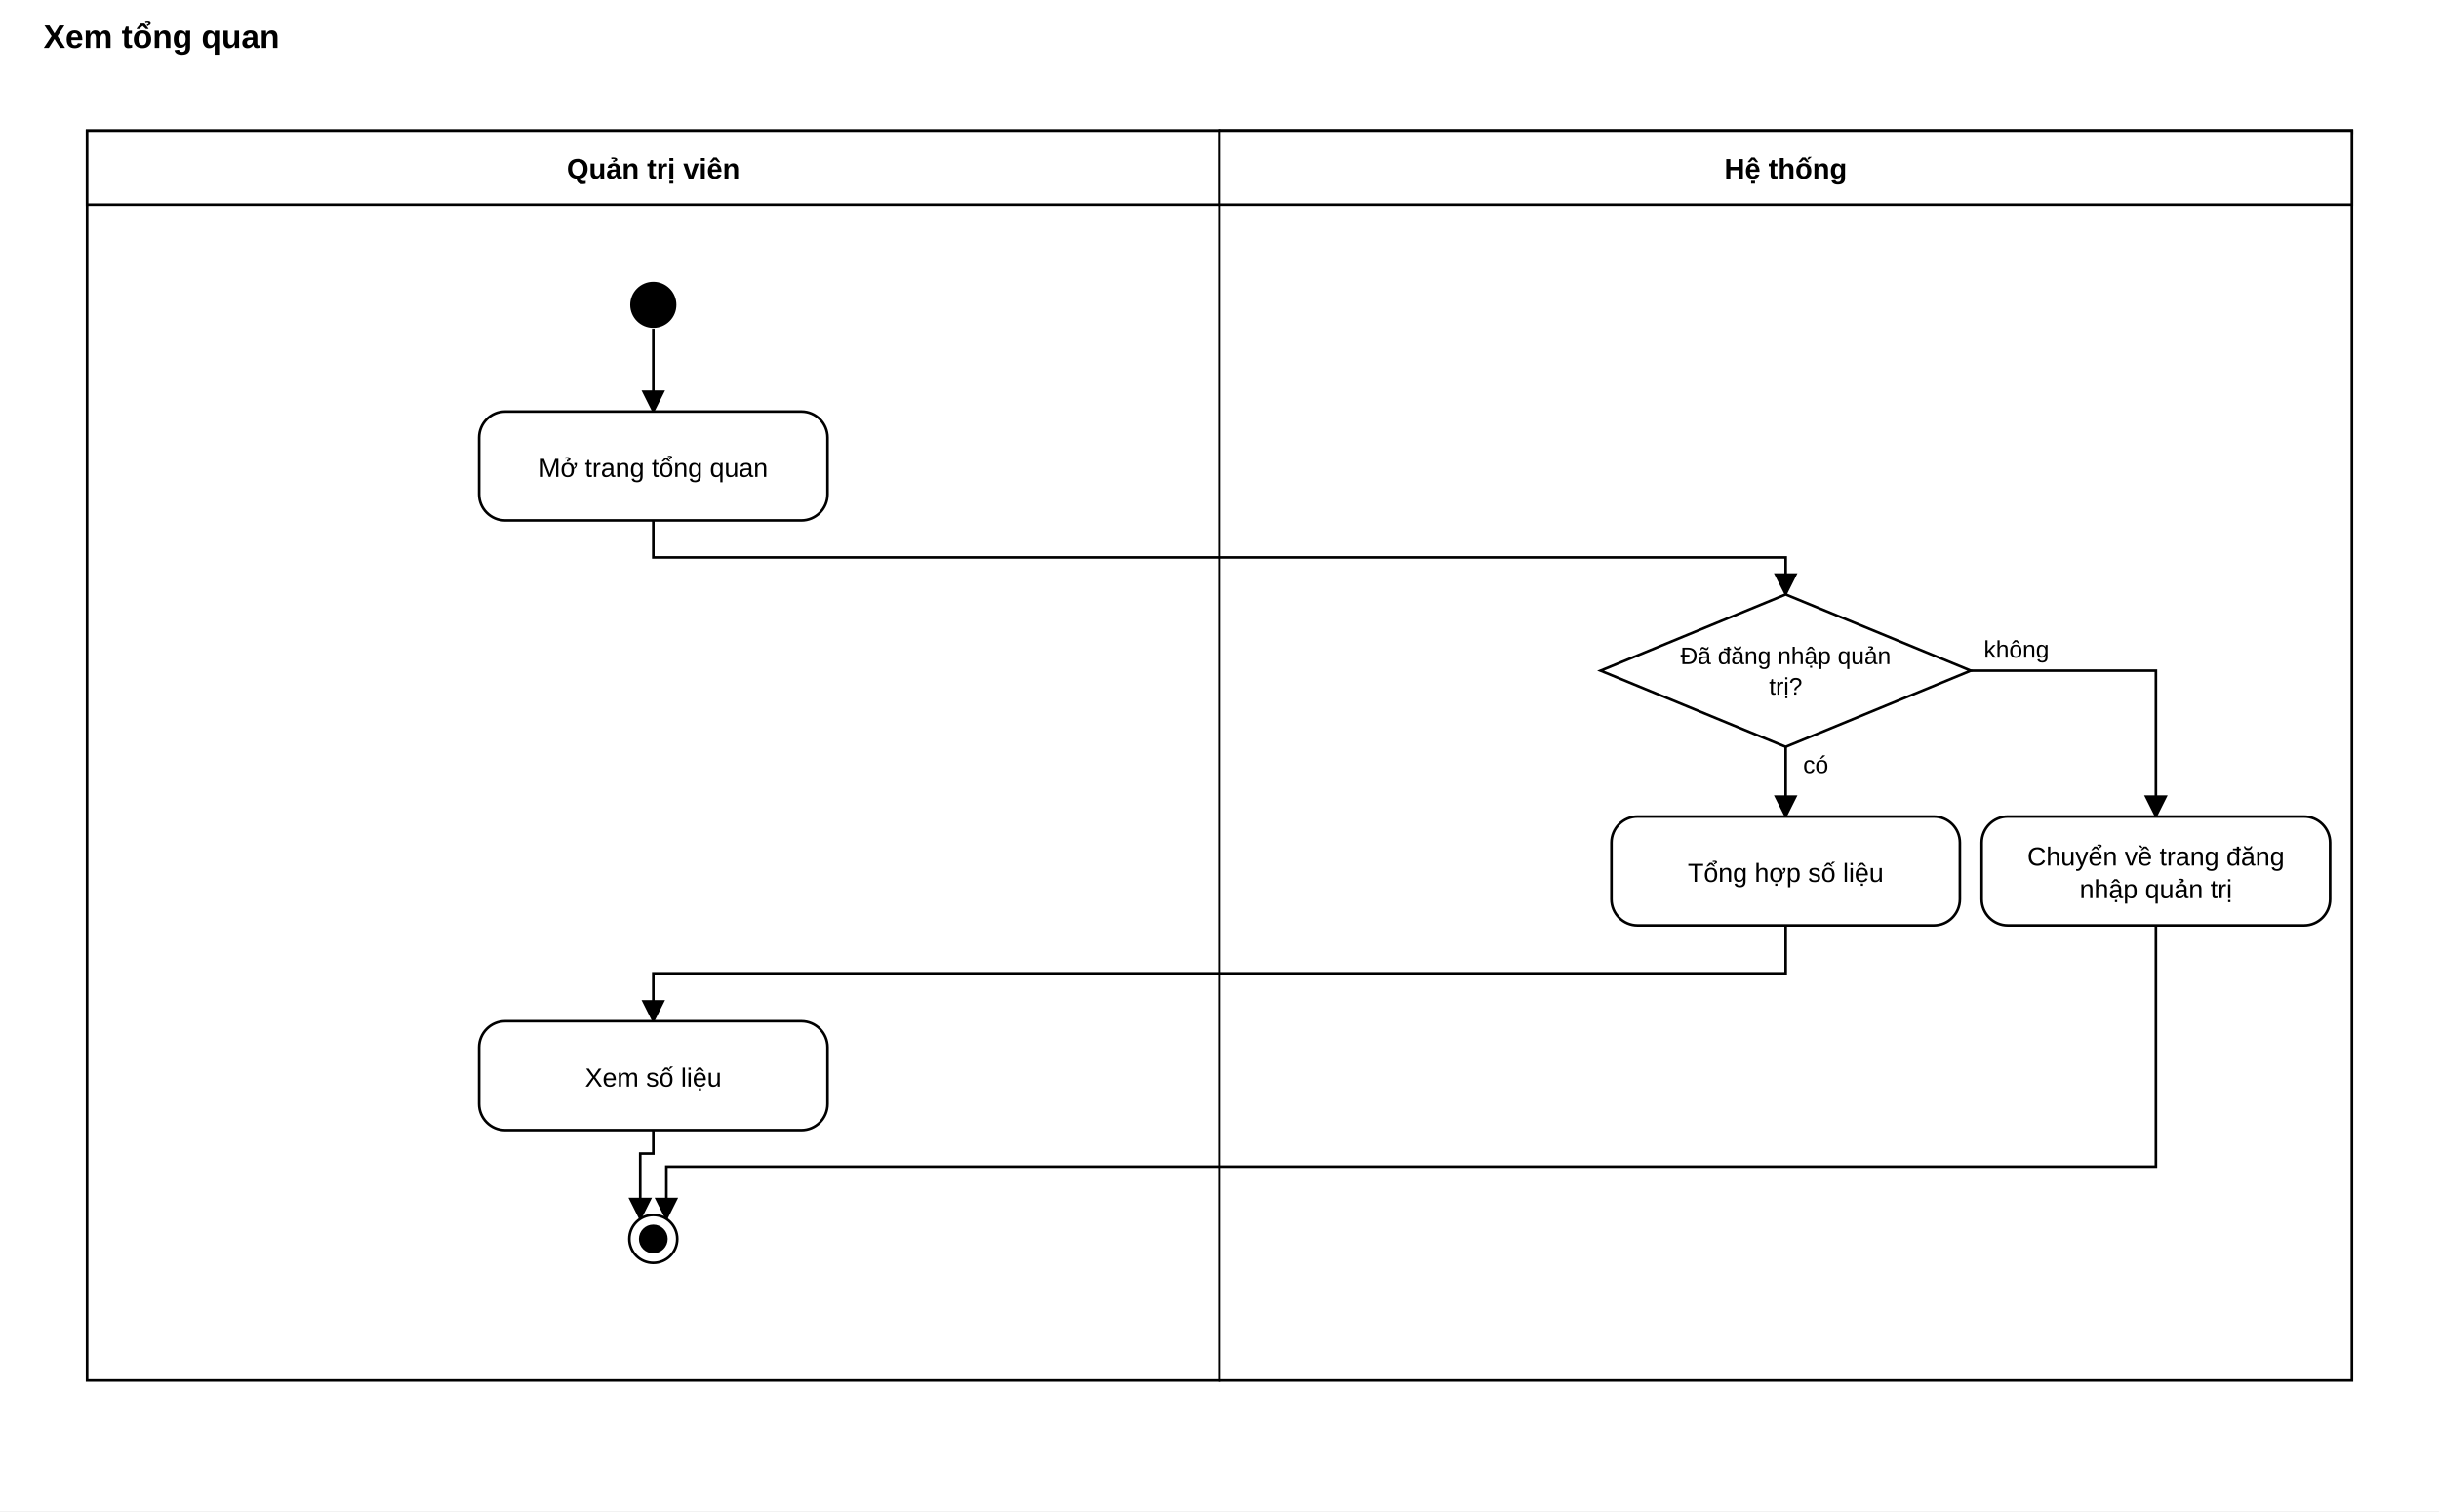
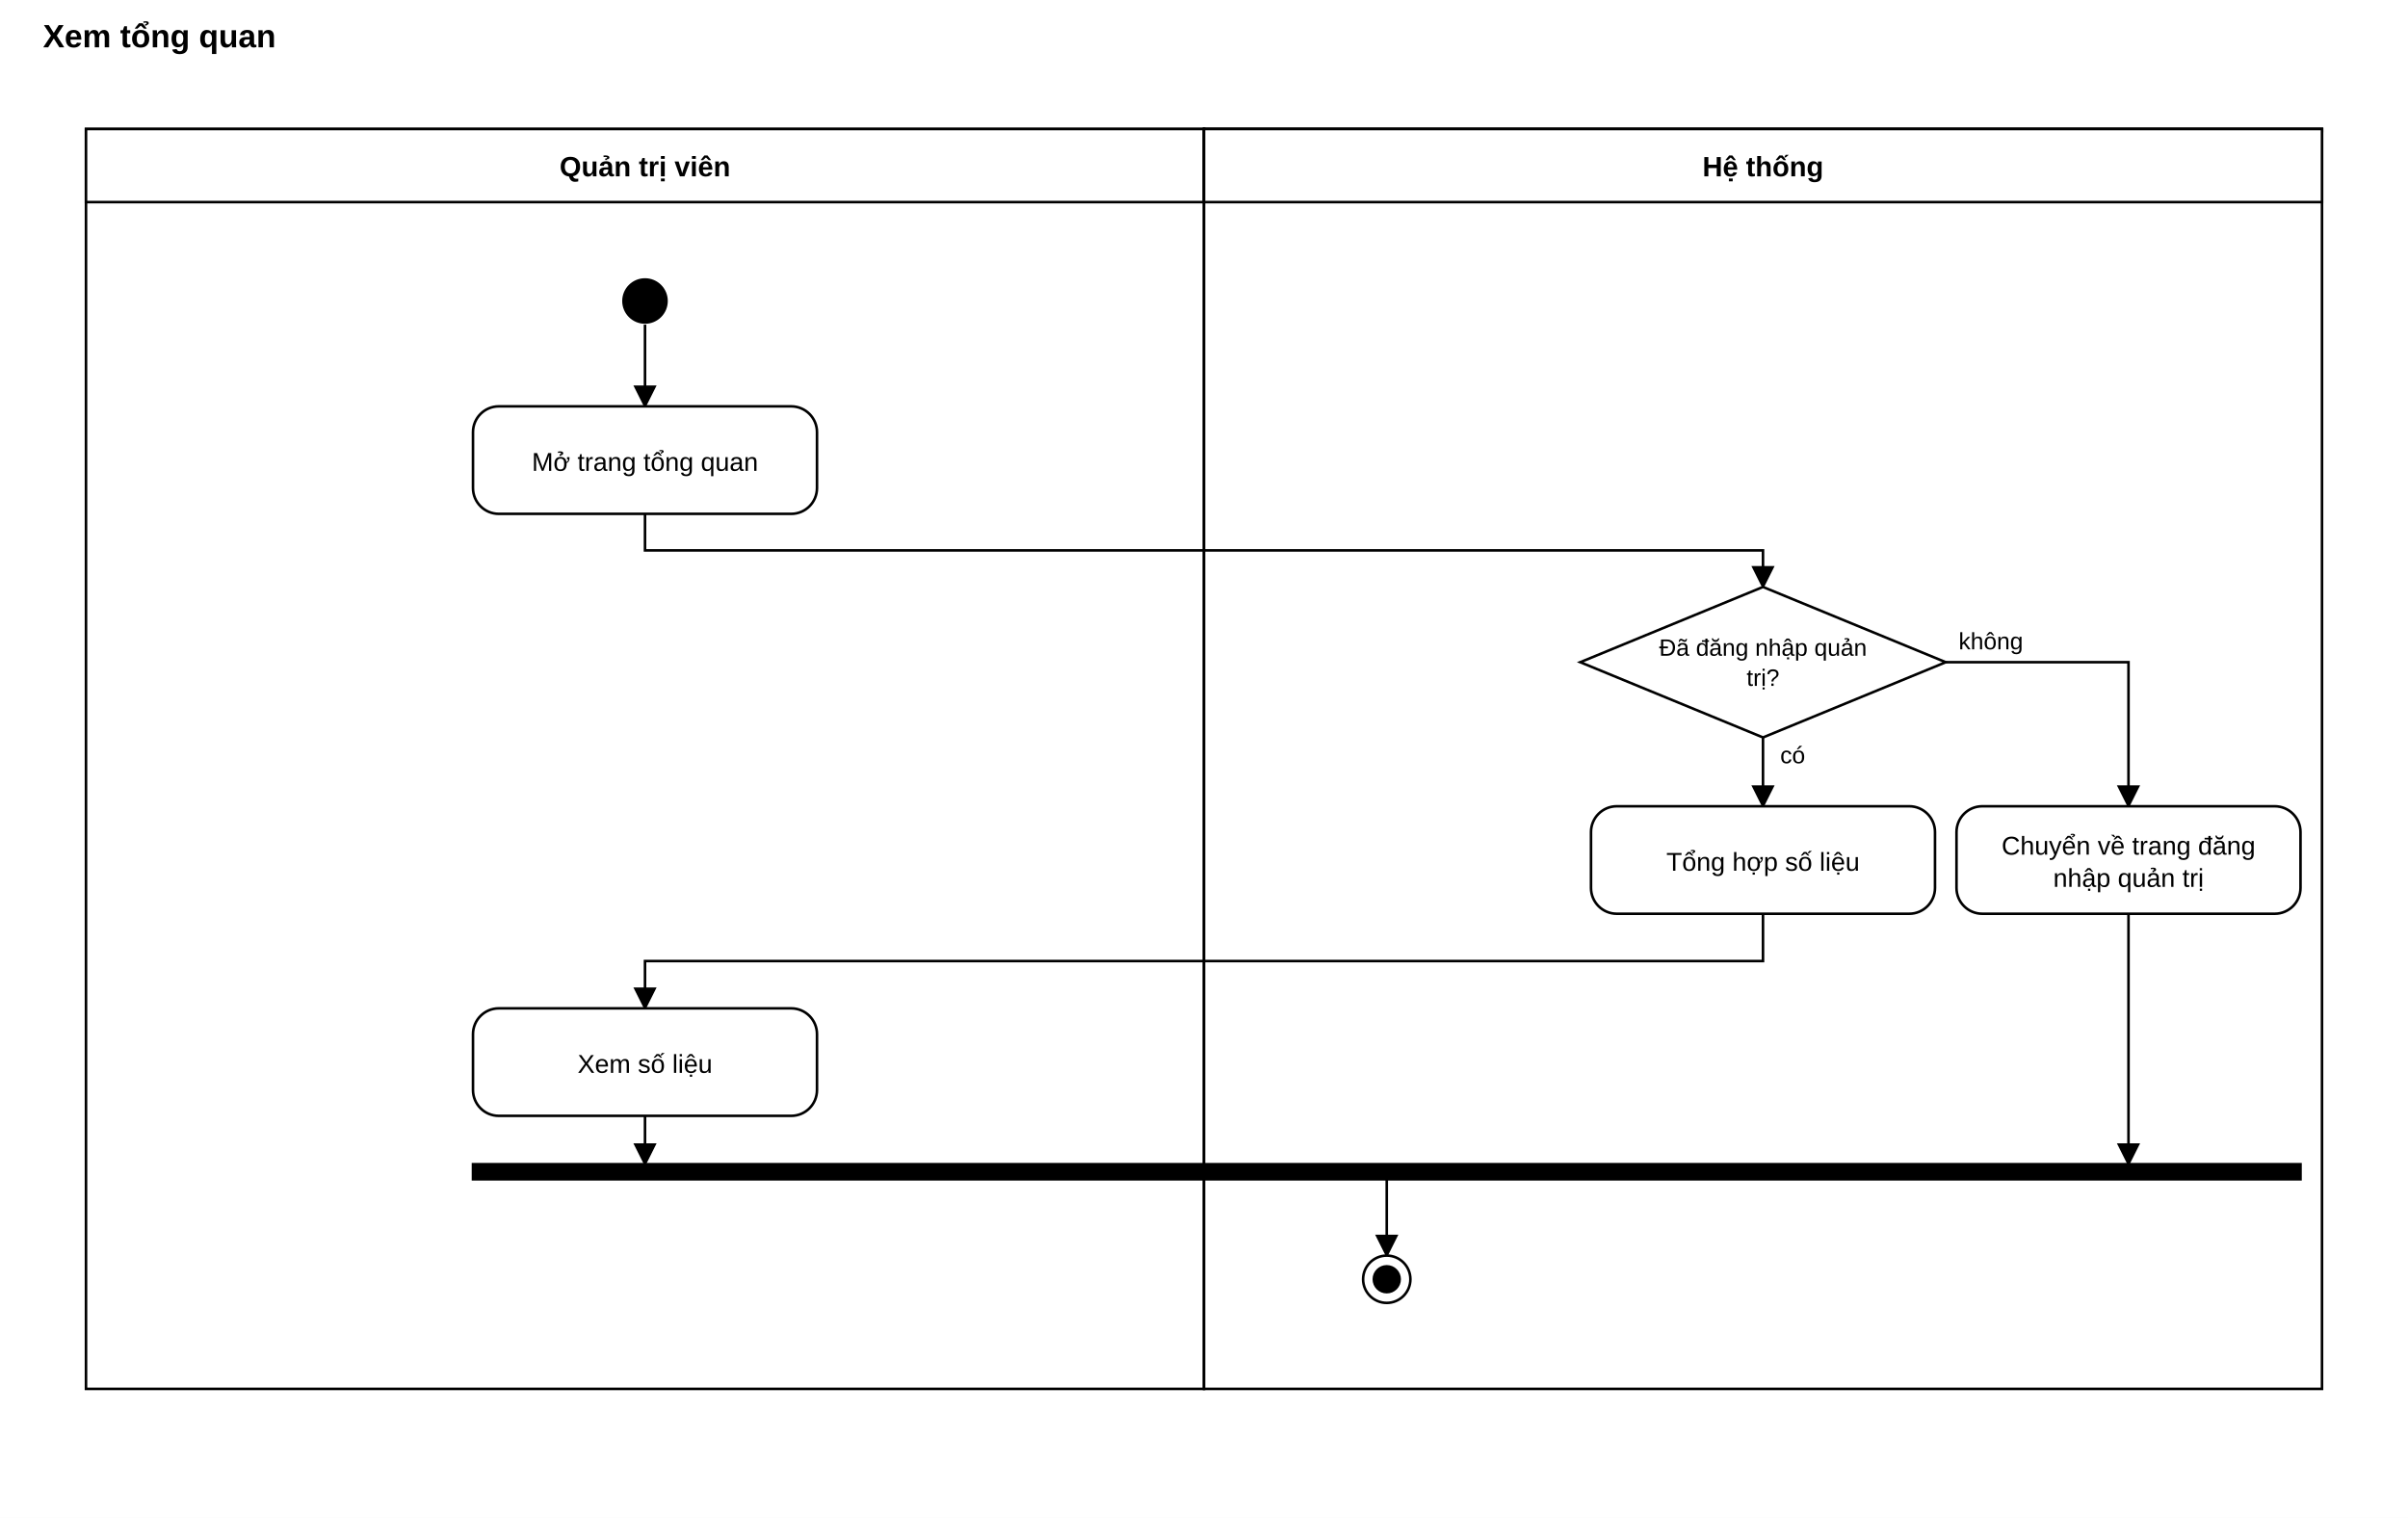
- <svg xmlns="http://www.w3.org/2000/svg" width="1120" height="694" viewBox="0 0 1120 694">
+ <svg xmlns="http://www.w3.org/2000/svg" width="1120" height="706" viewBox="0 0 1120 706">
  <defs>
    <marker id="dac" viewBox="0 0 10 10" refX="9" refY="5" markerWidth="9" markerHeight="9" orient="auto">
      <path d="M0,0 L10,5 L0,10 z" fill="#000" />
    </marker>
    <marker id="ho" viewBox="0 0 12 12" refX="11" refY="6" markerWidth="11" markerHeight="11" orient="auto">
      <path d="M1,1 L11,6 L1,11" fill="none" stroke="#000" stroke-width="1.2" />
    </marker>
  </defs>
  <rect width="100%" height="100%" fill="#fff" />
  <text x="20" y="22" font-family="Arial, Helvetica, sans-serif" font-size="15" text-anchor="start" font-weight="bold" fill="#000">Xem tổng quan</text>
  <rect x="560" y="60" width="520" height="1" rx="0" fill="#fff" stroke="#000" stroke-width="1.2" />
-   <rect x="40" y="60" width="520" height="574" rx="0" fill="#fff" stroke="#000" stroke-width="1.2" />
+   <rect x="40" y="60" width="520" height="586.0" rx="0" fill="#fff" stroke="#000" stroke-width="1.2" />
  <rect x="40" y="60" width="520" height="34" rx="0" fill="#fff" stroke="#000" stroke-width="1.2" />
  <text x="300.0" y="82" font-family="Arial, Helvetica, sans-serif" font-size="13" text-anchor="middle" font-weight="bold" fill="#000">Quản trị viên</text>
-   <rect x="560" y="60" width="520" height="574" rx="0" fill="#fff" stroke="#000" stroke-width="1.2" />
+   <rect x="560" y="60" width="520" height="586.0" rx="0" fill="#fff" stroke="#000" stroke-width="1.2" />
  <rect x="560" y="60" width="520" height="34" rx="0" fill="#fff" stroke="#000" stroke-width="1.2" />
  <text x="820.0" y="82" font-family="Arial, Helvetica, sans-serif" font-size="13" text-anchor="middle" font-weight="bold" fill="#000">Hệ thống</text>
  <line x1="300" y1="151.0" x2="300" y2="189.0" stroke="#000" stroke-width="1.2" marker-end="url(#dac)" />
  <path d="M 300 239.0 V 256.0 H 820 V 273.0" fill="none" stroke="#000" stroke-width="1.2" marker-end="url(#dac)" />
  <line x1="820" y1="343.0" x2="820" y2="375.0" stroke="#000" stroke-width="1.2" marker-end="url(#dac)" />
  <text x="828" y="355.0" font-family="Arial, Helvetica, sans-serif" font-size="11" text-anchor="start" font-weight="normal" fill="#000">có</text>
  <path d="M 820 425.0 V 447.0 H 300 V 469.0" fill="none" stroke="#000" stroke-width="1.2" marker-end="url(#dac)" />
  <path d="M 905.0 308 H 990 V 375.0" fill="none" stroke="#000" stroke-width="1.2" marker-end="url(#dac)" />
  <text x="911.0" y="302" font-family="Arial, Helvetica, sans-serif" font-size="11" text-anchor="start" font-weight="normal" fill="#000">không</text>
-   <path d="M 300 519.0 V 529.78 H 294.0 V 559.78" fill="none" stroke="#000" stroke-width="1.2" marker-end="url(#dac)" />
-   <path d="M 990 425.0 V 535.78 H 306.0 V 559.78" fill="none" stroke="#000" stroke-width="1.2" marker-end="url(#dac)" />
+   <line x1="300" y1="519.0" x2="300" y2="541.5" stroke="#000" stroke-width="1.2" marker-end="url(#dac)" />
+   <line x1="990" y1="425.0" x2="990" y2="541.5" stroke="#000" stroke-width="1.2" marker-end="url(#dac)" />
+   <line x1="645.0" y1="548.5" x2="645.0" y2="584.0" stroke="#000" stroke-width="1.2" marker-end="url(#dac)" />
  <circle cx="300" cy="140" r="10" fill="#000" stroke="#000" stroke-width="1.2" />
  <rect x="220.0" y="189.0" width="160" height="50" rx="12" fill="#fff" stroke="#000" stroke-width="1.2" />
  <text x="300" y="219.0" font-family="Arial, Helvetica, sans-serif" font-size="12" text-anchor="middle" font-weight="normal" fill="#000">Mở trang tổng quan</text>
  <path d="M 820 273.0 L 905.0 308 L 820 343.0 L 735.0 308 Z" fill="#fff" stroke="#000" stroke-width="1.2" />
  <text x="820" y="305" font-family="Arial, Helvetica, sans-serif" font-size="11" text-anchor="middle" font-weight="normal" fill="#000">Đã đăng nhập quản</text>
  <text x="820" y="319" font-family="Arial, Helvetica, sans-serif" font-size="11" text-anchor="middle" font-weight="normal" fill="#000">trị?</text>
  <rect x="740.0" y="375.0" width="160" height="50" rx="12" fill="#fff" stroke="#000" stroke-width="1.2" />
  <text x="820" y="405.0" font-family="Arial, Helvetica, sans-serif" font-size="12" text-anchor="middle" font-weight="normal" fill="#000">Tổng hợp số liệu</text>
  <rect x="220.0" y="469.0" width="160" height="50" rx="12" fill="#fff" stroke="#000" stroke-width="1.2" />
  <text x="300" y="499.0" font-family="Arial, Helvetica, sans-serif" font-size="12" text-anchor="middle" font-weight="normal" fill="#000">Xem số liệu</text>
  <rect x="910.0" y="375.0" width="160" height="50" rx="12" fill="#fff" stroke="#000" stroke-width="1.2" />
  <text x="990" y="397.5" font-family="Arial, Helvetica, sans-serif" font-size="12" text-anchor="middle" font-weight="normal" fill="#000">Chuyển về trang đăng</text>
  <text x="990" y="412.5" font-family="Arial, Helvetica, sans-serif" font-size="12" text-anchor="middle" font-weight="normal" fill="#000">nhập quản trị</text>
-   <circle cx="300" cy="569.0" r="11" fill="#fff" stroke="#000" stroke-width="1.2" />
-   <circle cx="300" cy="569.0" r="6" fill="#000" stroke="#000" stroke-width="1.2" />
+   <rect x="220.0" y="541.5" width="850.0" height="7" rx="0" fill="#000" stroke="#000" stroke-width="1.2" />
+   <circle cx="645.0" cy="595.0" r="11" fill="#fff" stroke="#000" stroke-width="1.2" />
+   <circle cx="645.0" cy="595.0" r="6" fill="#000" stroke="#000" stroke-width="1.2" />
</svg>
